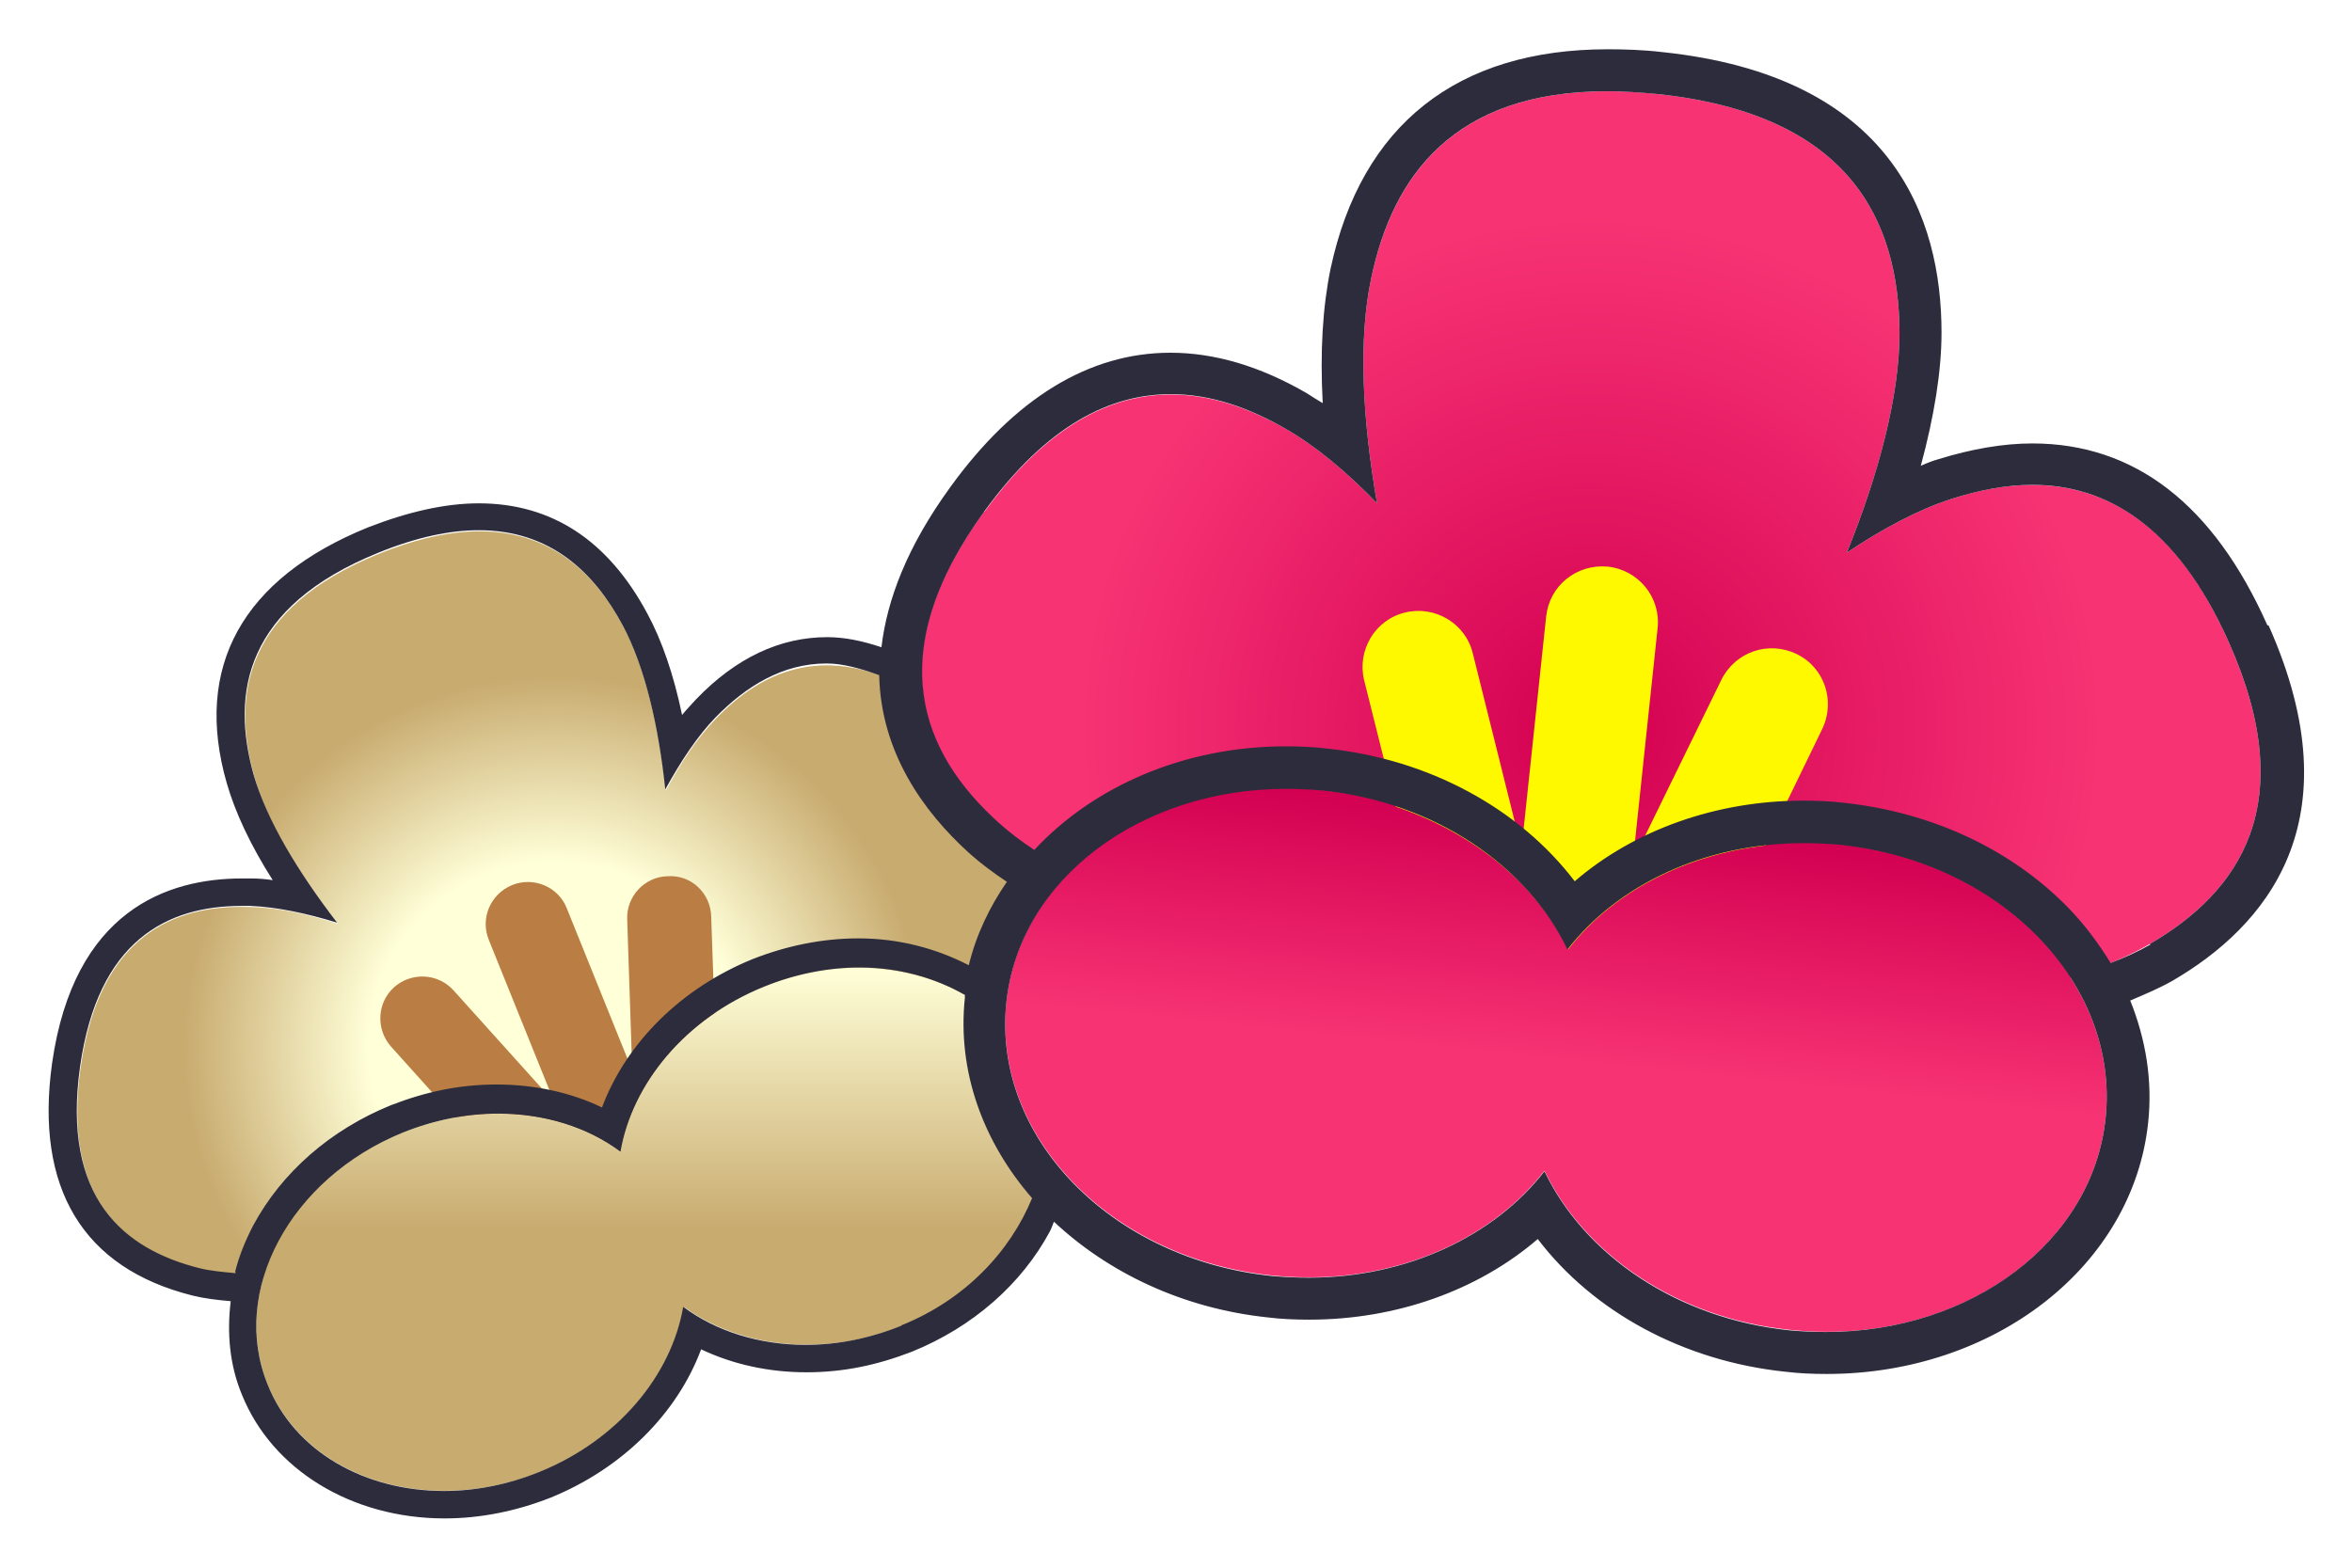
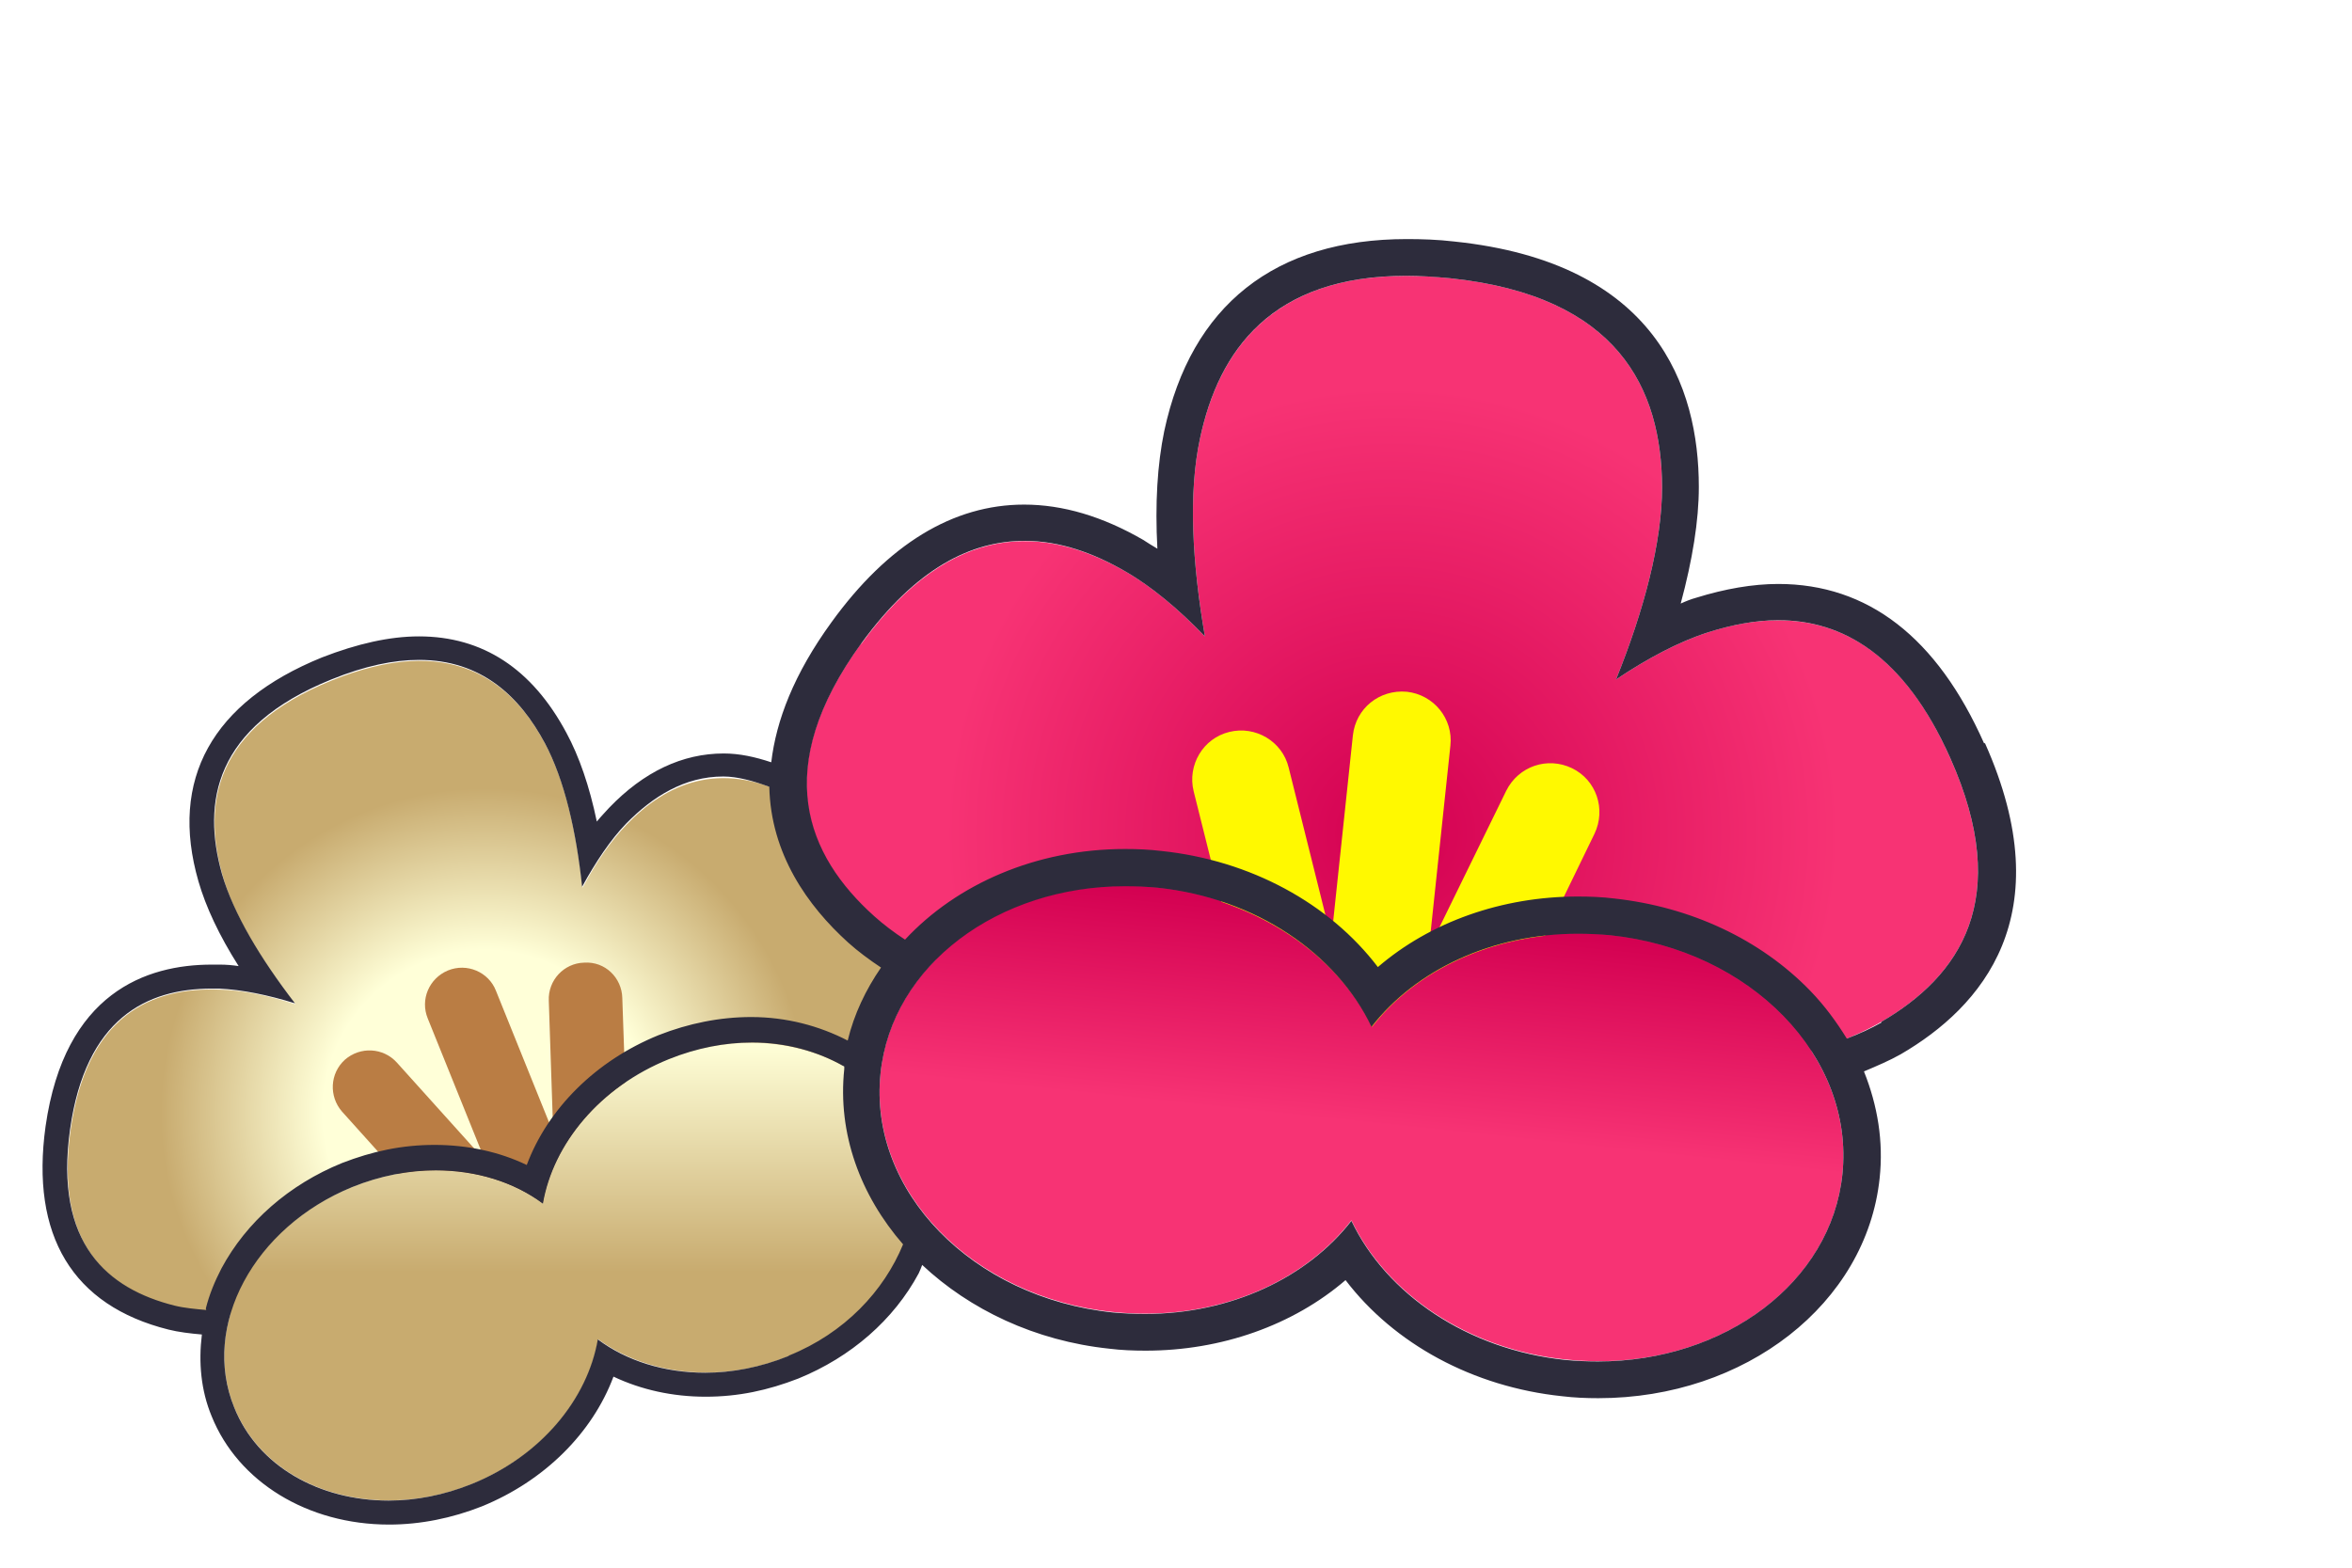
- <svg xmlns="http://www.w3.org/2000/svg" id="_レイヤー_2" viewBox="0 0 42 28">
+ <svg xmlns="http://www.w3.org/2000/svg" id="b" viewBox="0 0 48 32">
  <defs>
-     <radialGradient id="_名称未設定グラデーション_18" cx="-269.33" cy="6.33" fx="-269.33" fy="6.33" r="9.12" gradientTransform="translate(-238.78 -21.43) rotate(-174) scale(1 -1)" gradientUnits="userSpaceOnUse">
+     <style>.i{fill:none;}.j{fill:url(#h);}.k{fill:url(#g);}.l{fill:url(#f);}.m{fill:url(#e);}.n{fill:#2d2c3c;}.o{fill:#ba7d44;}.p{fill:#fff900;}</style>
+     <radialGradient id="e" cx="-269.33" cy="10.33" fx="-269.33" fy="10.33" r="9.12" gradientTransform="translate(-238.36 -21.41) rotate(-174) scale(1 -1)" gradientUnits="userSpaceOnUse">
      <stop offset="0" stop-color="#d30051" />
      <stop offset="1" stop-color="#f73374" />
    </radialGradient>
-     <linearGradient id="_名称未設定グラデーション_16" x1="-269.33" y1="16.63" x2="-269.33" y2="7.93" gradientTransform="translate(-238.78 -21.43) rotate(-174) scale(1 -1)" gradientUnits="userSpaceOnUse">
+     <linearGradient id="f" x1="-269.33" y1="20.63" x2="-269.33" y2="11.93" gradientTransform="translate(-238.36 -21.41) rotate(-174) scale(1 -1)" gradientUnits="userSpaceOnUse">
      <stop offset=".5" stop-color="#f73374" />
      <stop offset="1" stop-color="#d30051" />
    </linearGradient>
-     <radialGradient id="_名称未設定グラデーション_99" cx="9.9" cy="18.71" fx="9.9" fy="18.71" r="6.62" gradientUnits="userSpaceOnUse">
+     <radialGradient id="g" cx="9.9" cy="22.71" fx="9.9" fy="22.71" r="6.62" gradientUnits="userSpaceOnUse">
      <stop offset=".5" stop-color="#ffffd8" />
      <stop offset="1" stop-color="#c8ab6f" />
    </radialGradient>
-     <linearGradient id="_名称未設定グラデーション_102" x1="11.58" y1="26.63" x2="11.58" y2="17.29" gradientUnits="userSpaceOnUse">
+     <linearGradient id="h" x1="11.58" y1="30.63" x2="11.58" y2="21.29" gradientUnits="userSpaceOnUse">
      <stop offset=".5" stop-color="#c8ab6f" />
      <stop offset="1" stop-color="#ffffd8" />
    </linearGradient>
  </defs>
-   <g id="_レイヤー_1-2">
-     <g id="hana">
-       <path d="M17.58,9.14c1.86-2.56,3.77-2.4,5.38-1.48.54.31,1.09.77,1.63,1.33-.26-1.5-.34-2.93-.1-4.04.42-1.97,1.69-3.63,5.11-3.27s4.31,2.25,4.32,4.26c0,1.13-.37,2.52-.94,3.93.64-.43,1.28-.77,1.87-.96,1.76-.57,3.67-.33,4.95,2.56,1.29,2.89.19,4.46-1.41,5.39-2.26,1.31-6.83,1.45-9.75,1.25-.22-.01-.46-.03-.73-.06-.01,0-.03,0-.04,0,0,0,0,0,0,0s0,0,0,0c-.01,0-.03,0-.04,0-.27-.03-.51-.06-.72-.09-2.9-.41-7.34-1.5-9.28-3.25-1.38-1.24-2.12-3.01-.26-5.57Z" fill="url(#_名称未設定グラデーション_18)" />
-       <path d="M23.62,14.12c2.01.21,3.66,1.35,4.37,2.84,1.01-1.31,2.85-2.08,4.87-1.87,2.87.3,4.99,2.48,4.74,4.88s-2.78,4.09-5.65,3.78c-2.01-.21-3.66-1.35-4.37-2.84-1.01,1.31-2.85,2.08-4.87,1.87-2.87-.3-4.99-2.48-4.74-4.88s2.78-4.09,5.65-3.78Z" fill="url(#_名称未設定グラデーション_16)" />
-       <path d="M18.37,15.9c.03-.1.04-.19.05-.29-.32-.2-.6-.41-.83-.62-.93-.84-1.42-1.76-1.49-2.76-1.42-.71-2.5-.24-3.31.6-.33.34-.63.78-.9,1.29-.13-1.14-.36-2.18-.76-2.93-.71-1.34-1.97-2.27-4.36-1.3-2.39.97-2.64,2.51-2.23,3.97.23.82.79,1.74,1.49,2.64-.55-.18-1.08-.29-1.55-.3-1.39-.05-2.71.52-3.04,2.87s.78,3.26,2.13,3.6c1.9.48,5.22-.36,7.29-1.12.16-.05.33-.12.51-.19,0,0,.02,0,.03-.01h0s.02,0,.03-.01c.19-.07.35-.15.5-.22,1.92-.85,4.71-2.45,5.85-4.04.13-.41.33-.8.59-1.17Z" fill="url(#_名称未設定グラデーション_99)" />
-       <path d="M8.15,19.96c1.09-.19,2.16.04,2.93.61.16-.94.77-1.85,1.68-2.47l-.06-1.73c-.01-.41-.35-.75-.78-.72-.41.01-.74.36-.72.78l.09,2.69-1.17-2.9c-.15-.38-.59-.57-.98-.41-.38.16-.57.59-.41.98l1.17,2.9-1.8-2c-.28-.31-.75-.33-1.06-.06-.31.28-.33.75-.06,1.06l1.16,1.29Z" fill="#ba7d44" />
-       <path d="M17.59,18.01c-1-.77-2.51-.97-3.94-.39-1.41.57-2.36,1.73-2.57,2.95-1-.73-2.49-.91-3.89-.34-2.01.81-3.09,2.82-2.41,4.5.68,1.67,2.85,2.37,4.86,1.56,1.41-.57,2.36-1.73,2.57-2.95,1,.73,2.49.91,3.89.34,1.29-.52,2.19-1.55,2.49-2.65-.7-.86-1.07-1.91-1-3.01Z" fill="url(#_名称未設定グラデーション_102)" />
-       <path d="M24.93,14.41c1.4.47,2.52,1.4,3.07,2.55.78-1.01,2.06-1.69,3.53-1.86l1.01-2.08c.24-.5.04-1.1-.46-1.34-.5-.24-1.09-.04-1.34.46l-1.58,3.23.44-4.15c.06-.55-.34-1.04-.89-1.1-.56-.05-1.04.34-1.1.89l-.44,4.15-.87-3.49c-.13-.54-.68-.86-1.21-.73-.54.13-.86.68-.73,1.21l.56,2.24Z" fill="#fff900" />
-       <path d="M40.49,11.17c-.96-2.16-2.37-3.25-4.2-3.25-.52,0-1.09.1-1.67.28-.11.03-.21.07-.32.12.24-.89.37-1.69.37-2.38,0-2.05-.87-4.58-4.99-5.01-.34-.04-.67-.05-.97-.05-2.69,0-4.4,1.35-4.95,3.92-.14.68-.19,1.48-.14,2.4-.1-.06-.2-.12-.29-.18-.83-.48-1.64-.72-2.43-.72-1.45,0-2.78.81-3.93,2.4-.77,1.06-1.13,2.01-1.23,2.86-.33-.11-.65-.18-.97-.18-.84,0-1.63.37-2.34,1.11-.08.09-.17.18-.25.28-.15-.72-.36-1.33-.62-1.81-.7-1.31-1.71-1.97-3.01-1.97-.6,0-1.26.15-1.98.43-2.24.91-3.12,2.49-2.52,4.57.15.52.42,1.1.82,1.73-.13-.02-.26-.03-.38-.03-.06,0-.11,0-.17,0-1.33,0-3,.57-3.39,3.3-.31,2.23.55,3.66,2.51,4.15.2.05.44.08.68.1-.07.57-.02,1.14.2,1.67.54,1.34,1.96,2.21,3.62,2.21.64,0,1.28-.13,1.89-.37,1.28-.52,2.26-1.5,2.69-2.65.57.27,1.21.41,1.88.41s1.27-.13,1.89-.37c1.08-.44,1.95-1.2,2.46-2.15.03-.06.05-.12.07-.17.97.91,2.3,1.55,3.82,1.71.24.03.49.04.74.04,1.55,0,3.01-.52,4.08-1.44.99,1.3,2.6,2.18,4.42,2.37.25.03.49.04.74.04,3,0,5.47-1.93,5.74-4.49.08-.75-.04-1.48-.32-2.18.26-.11.52-.22.75-.35,1.65-.96,3.29-2.83,1.72-6.35ZM4.21,22.74c-.22-.02-.45-.04-.65-.09-1.35-.34-2.46-1.25-2.13-3.6.32-2.26,1.56-2.87,2.89-2.87.05,0,.1,0,.15,0,.47.02,1,.13,1.55.3-.7-.91-1.25-1.82-1.49-2.64-.41-1.46-.16-3,2.23-3.97.69-.28,1.28-.4,1.79-.4,1.28,0,2.06.75,2.57,1.7.4.75.64,1.8.76,2.93.28-.51.58-.96.9-1.29.54-.55,1.19-.96,1.98-.96.29,0,.61.09.94.21.03,1.37.78,2.43,1.61,3.18.2.18.43.35.67.51-.31.45-.55.95-.68,1.49-.58-.3-1.25-.48-1.97-.48-.64,0-1.28.13-1.89.37-1.28.52-2.26,1.5-2.69,2.65-.56-.27-1.21-.41-1.88-.41s-1.27.13-1.89.37c-1.08.44-1.95,1.2-2.46,2.15-.14.27-.25.54-.32.82ZM16.09,23.68c-.57.23-1.15.34-1.7.34-.83,0-1.6-.24-2.19-.68-.21,1.22-1.16,2.38-2.57,2.95-.57.23-1.15.34-1.7.34-1.41,0-2.67-.7-3.15-1.9-.68-1.67.4-3.68,2.41-4.5.57-.23,1.15-.34,1.7-.34.83,0,1.6.24,2.19.68.21-1.22,1.16-2.38,2.57-2.95.57-.23,1.15-.34,1.7-.34.69,0,1.34.18,1.88.49,0,.02,0,.03,0,.05-.14,1.32.33,2.58,1.2,3.58-.39.95-1.19,1.81-2.33,2.27ZM32.61,23.79c-.22,0-.44-.01-.66-.03-2.01-.21-3.66-1.35-4.37-2.84-.9,1.16-2.46,1.9-4.21,1.9-.22,0-.44-.01-.66-.03-2.87-.3-4.99-2.48-4.74-4.88.23-2.21,2.4-3.82,4.99-3.82.22,0,.44.01.66.03,2.01.21,3.66,1.35,4.37,2.84.9-1.16,2.46-1.9,4.21-1.9.22,0,.44.01.66.03,2.87.3,4.99,2.48,4.74,4.88-.23,2.21-2.4,3.82-4.99,3.82ZM38.4,16.87c-.21.12-.45.23-.71.33-.21-.34-.45-.67-.75-.98-1.02-1.05-2.44-1.71-4-1.88-.24-.03-.49-.04-.74-.04-1.55,0-3.01.52-4.08,1.44-.99-1.3-2.6-2.18-4.42-2.37-.25-.03-.49-.04-.74-.04-1.82,0-3.44.72-4.49,1.85-.23-.15-.44-.31-.63-.48-1.38-1.24-2.12-3.01-.26-5.57,1.12-1.54,2.25-2.09,3.33-2.09.72,0,1.41.25,2.05.62.54.31,1.09.77,1.63,1.33-.26-1.5-.34-2.93-.1-4.04.38-1.79,1.46-3.32,4.21-3.32.28,0,.58.02.9.05,3.42.36,4.31,2.25,4.32,4.26,0,1.13-.37,2.52-.94,3.93.64-.43,1.28-.77,1.87-.96.47-.15.96-.25,1.44-.25,1.3,0,2.57.7,3.51,2.81,1.29,2.89.19,4.46-1.41,5.39Z" fill="#2d2c3c" />
-       <rect width="42" height="28" fill="none" />
+   <g id="c">
+     <g id="d">
+       <path class="m" d="M17.58,13.14c1.86-2.56,3.77-2.4,5.38-1.48.54.31,1.09.77,1.63,1.33-.26-1.5-.34-2.93-.1-4.04.42-1.97,1.69-3.63,5.11-3.27s4.31,2.25,4.32,4.26c0,1.13-.37,2.52-.94,3.93.64-.43,1.28-.77,1.87-.96,1.76-.57,3.67-.33,4.95,2.56,1.29,2.89.19,4.46-1.41,5.39-2.26,1.31-6.83,1.45-9.75,1.25-.22-.01-.46-.03-.73-.06-.01,0-.03,0-.04,0,0,0,0,0,0,0s0,0,0,0c-.01,0-.03,0-.04,0-.27-.03-.51-.06-.72-.09-2.9-.41-7.34-1.5-9.28-3.25-1.38-1.24-2.12-3.01-.26-5.57Z" />
+       <path class="l" d="M23.62,18.12c2.01.21,3.66,1.35,4.37,2.84,1.01-1.31,2.85-2.08,4.87-1.87,2.87.3,4.99,2.48,4.74,4.88s-2.78,4.09-5.65,3.78c-2.01-.21-3.66-1.35-4.37-2.84-1.01,1.31-2.85,2.08-4.87,1.87-2.87-.3-4.99-2.48-4.74-4.88s2.78-4.09,5.65-3.78Z" />
+       <path class="k" d="M18.37,19.9c.03-.1.04-.19.05-.29-.32-.2-.6-.41-.83-.62-.93-.84-1.42-1.76-1.49-2.76-1.42-.71-2.5-.24-3.31.6-.33.34-.63.78-.9,1.29-.13-1.14-.36-2.18-.76-2.93-.71-1.34-1.97-2.27-4.36-1.3-2.39.97-2.64,2.51-2.23,3.97.23.82.79,1.74,1.49,2.64-.55-.18-1.08-.29-1.55-.3-1.39-.05-2.71.52-3.04,2.87s.78,3.26,2.13,3.6c1.9.48,5.22-.36,7.29-1.12.16-.05.33-.12.51-.19,0,0,.02,0,.03-.01h0s.02,0,.03-.01c.19-.07.35-.15.5-.22,1.92-.85,4.71-2.45,5.85-4.04.13-.41.33-.8.59-1.17Z" />
+       <path class="o" d="M8.15,23.96c1.09-.19,2.16.04,2.93.61.16-.94.77-1.85,1.68-2.47l-.06-1.73c-.01-.41-.35-.75-.78-.72-.41.01-.74.36-.72.78l.09,2.69-1.17-2.9c-.15-.38-.59-.57-.98-.41-.38.16-.57.59-.41.98l1.17,2.9-1.8-2c-.28-.31-.75-.33-1.06-.06-.31.28-.33.75-.06,1.06l1.16,1.29Z" />
+       <path class="j" d="M17.59,22.01c-1-.77-2.51-.97-3.94-.39-1.41.57-2.36,1.73-2.57,2.95-1-.73-2.49-.91-3.89-.34-2.01.81-3.09,2.82-2.41,4.5.68,1.67,2.85,2.37,4.86,1.56,1.41-.57,2.36-1.73,2.57-2.95,1,.73,2.49.91,3.89.34,1.29-.52,2.19-1.55,2.49-2.65-.7-.86-1.07-1.91-1-3.01Z" />
+       <path class="p" d="M24.93,18.41c1.4.47,2.52,1.4,3.07,2.55.78-1.01,2.06-1.69,3.53-1.86l1.01-2.08c.24-.5.04-1.1-.46-1.34-.5-.24-1.09-.04-1.34.46l-1.58,3.23.44-4.15c.06-.55-.34-1.04-.89-1.1-.56-.05-1.04.34-1.1.89l-.44,4.15-.87-3.49c-.13-.54-.68-.86-1.21-.73-.54.13-.86.68-.73,1.21l.56,2.24Z" />
+       <path class="n" d="M40.49,15.17c-.96-2.16-2.37-3.25-4.2-3.25-.52,0-1.09.1-1.67.28-.11.03-.21.07-.32.12.24-.89.37-1.69.37-2.38,0-2.05-.87-4.58-4.99-5.01-.34-.04-.67-.05-.97-.05-2.69,0-4.4,1.35-4.95,3.92-.14.68-.19,1.48-.14,2.4-.1-.06-.2-.12-.29-.18-.83-.48-1.64-.72-2.43-.72-1.45,0-2.78.81-3.93,2.4-.77,1.06-1.13,2.01-1.23,2.86-.33-.11-.65-.18-.97-.18-.84,0-1.63.37-2.34,1.11-.08.09-.17.18-.25.28-.15-.72-.36-1.33-.62-1.81-.7-1.31-1.71-1.97-3.01-1.97-.6,0-1.26.15-1.98.43-2.24.91-3.12,2.49-2.52,4.57.15.52.42,1.1.82,1.73-.13-.02-.26-.03-.38-.03-.06,0-.11,0-.17,0-1.33,0-3,.57-3.39,3.3-.31,2.23.55,3.66,2.51,4.15.2.05.44.08.68.1-.07.57-.02,1.14.2,1.67.54,1.34,1.96,2.21,3.62,2.21.64,0,1.28-.13,1.89-.37,1.28-.52,2.26-1.5,2.69-2.65.57.27,1.21.41,1.88.41s1.27-.13,1.89-.37c1.08-.44,1.95-1.2,2.46-2.15.03-.06.05-.12.07-.17.97.91,2.3,1.55,3.82,1.71.24.03.49.04.74.04,1.55,0,3.01-.52,4.08-1.44.99,1.3,2.6,2.18,4.42,2.37.25.03.49.04.74.04,3,0,5.47-1.93,5.74-4.49.08-.75-.04-1.48-.32-2.18.26-.11.52-.22.75-.35,1.65-.96,3.29-2.83,1.72-6.35ZM4.21,26.74c-.22-.02-.45-.04-.65-.09-1.35-.34-2.46-1.25-2.13-3.6.32-2.26,1.56-2.87,2.89-2.87.05,0,.1,0,.15,0,.47.02,1,.13,1.55.3-.7-.91-1.25-1.82-1.49-2.64-.41-1.46-.16-3,2.23-3.97.69-.28,1.28-.4,1.79-.4,1.28,0,2.06.75,2.57,1.7.4.75.64,1.8.76,2.93.28-.51.58-.96.9-1.29.54-.55,1.19-.96,1.98-.96.29,0,.61.09.94.21.03,1.37.78,2.43,1.61,3.18.2.18.43.35.67.51-.31.45-.55.95-.68,1.49-.58-.3-1.25-.48-1.97-.48-.64,0-1.28.13-1.89.37-1.28.52-2.26,1.5-2.69,2.65-.56-.27-1.21-.41-1.88-.41s-1.27.13-1.89.37c-1.08.44-1.95,1.2-2.46,2.15-.14.27-.25.54-.32.82ZM16.09,27.68c-.57.23-1.15.34-1.7.34-.83,0-1.6-.24-2.19-.68-.21,1.22-1.16,2.38-2.57,2.95-.57.23-1.15.34-1.7.34-1.41,0-2.67-.7-3.15-1.9-.68-1.67.4-3.68,2.41-4.5.57-.23,1.15-.34,1.7-.34.83,0,1.6.24,2.19.68.21-1.22,1.16-2.38,2.57-2.95.57-.23,1.15-.34,1.7-.34.69,0,1.34.18,1.88.49,0,.02,0,.03,0,.05-.14,1.32.33,2.58,1.2,3.58-.39.95-1.19,1.81-2.33,2.27ZM32.61,27.79c-.22,0-.44-.01-.66-.03-2.01-.21-3.66-1.35-4.37-2.84-.9,1.16-2.46,1.9-4.21,1.9-.22,0-.44-.01-.66-.03-2.87-.3-4.99-2.48-4.74-4.88.23-2.21,2.4-3.82,4.99-3.82.22,0,.44.01.66.03,2.01.21,3.66,1.35,4.37,2.84.9-1.16,2.46-1.9,4.21-1.9.22,0,.44.01.66.03,2.87.3,4.99,2.48,4.74,4.88-.23,2.21-2.4,3.82-4.99,3.82ZM38.4,20.87c-.21.12-.45.23-.71.33-.21-.34-.45-.67-.75-.98-1.02-1.05-2.44-1.71-4-1.88-.24-.03-.49-.04-.74-.04-1.55,0-3.01.52-4.08,1.44-.99-1.3-2.6-2.18-4.42-2.37-.25-.03-.49-.04-.74-.04-1.82,0-3.44.72-4.49,1.85-.23-.15-.44-.31-.63-.48-1.38-1.24-2.12-3.01-.26-5.57,1.12-1.54,2.25-2.09,3.33-2.09.72,0,1.41.25,2.05.62.54.31,1.09.77,1.63,1.33-.26-1.5-.34-2.93-.1-4.04.38-1.79,1.46-3.32,4.21-3.32.28,0,.58.02.9.05,3.42.36,4.31,2.25,4.32,4.26,0,1.13-.37,2.52-.94,3.93.64-.43,1.28-.77,1.87-.96.47-.15.96-.25,1.44-.25,1.3,0,2.57.7,3.51,2.81,1.29,2.89.19,4.46-1.41,5.39Z" />
+       <rect class="i" width="48" height="32" />
    </g>
  </g>
</svg>
